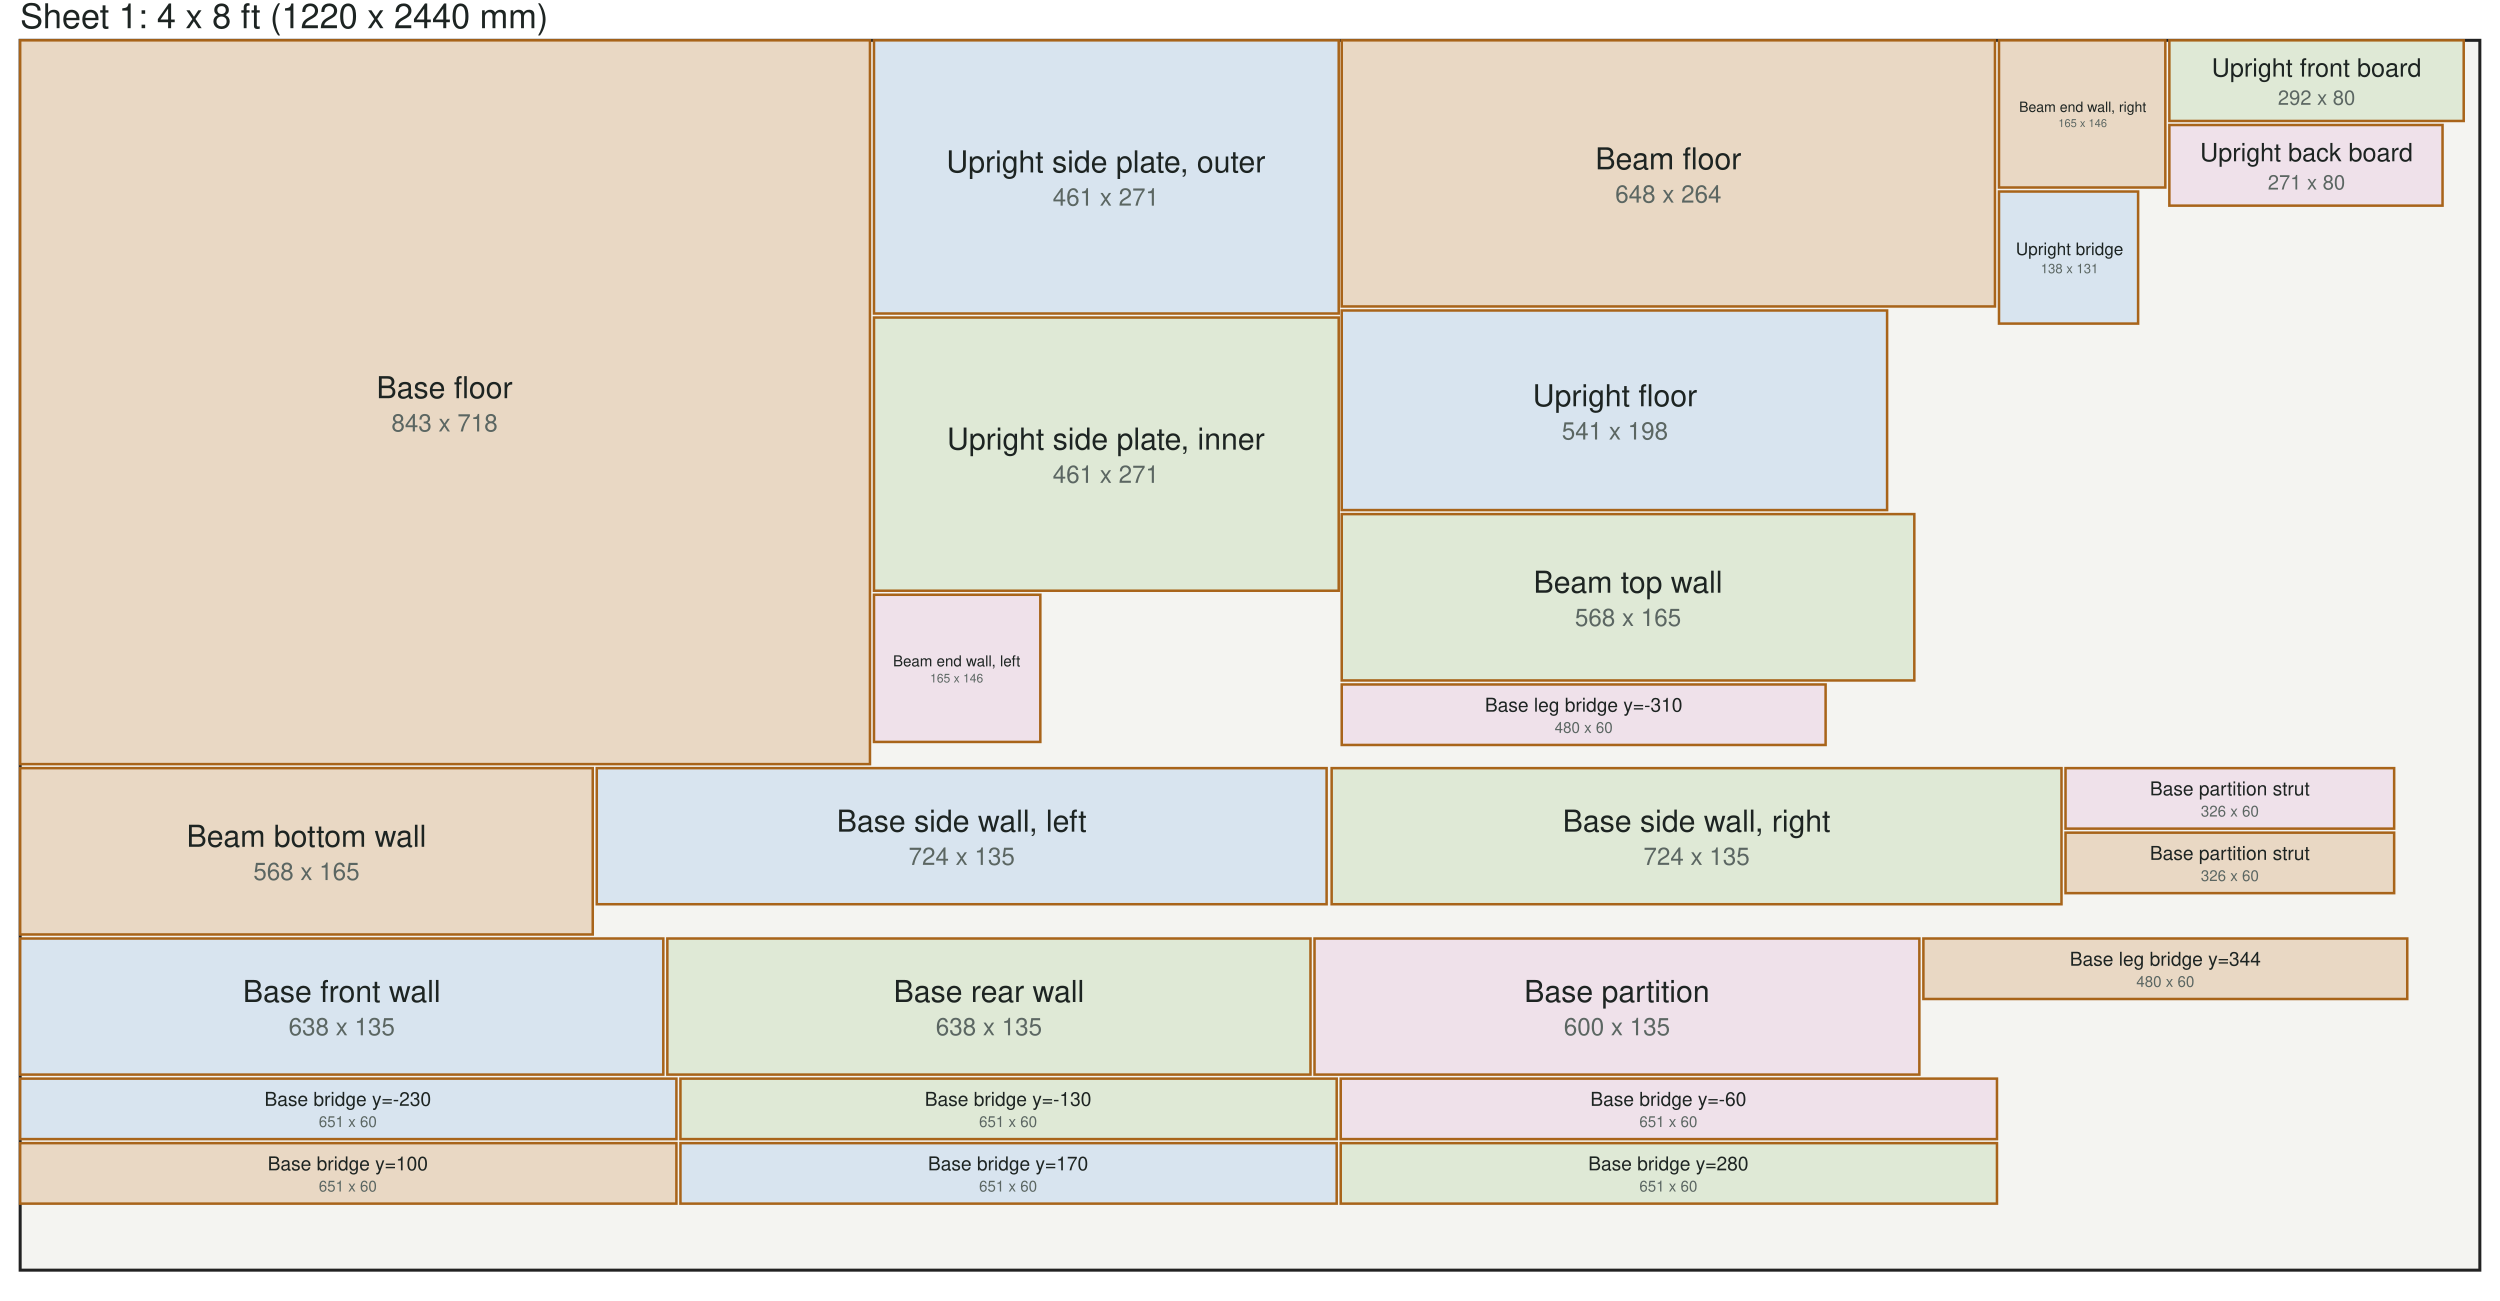
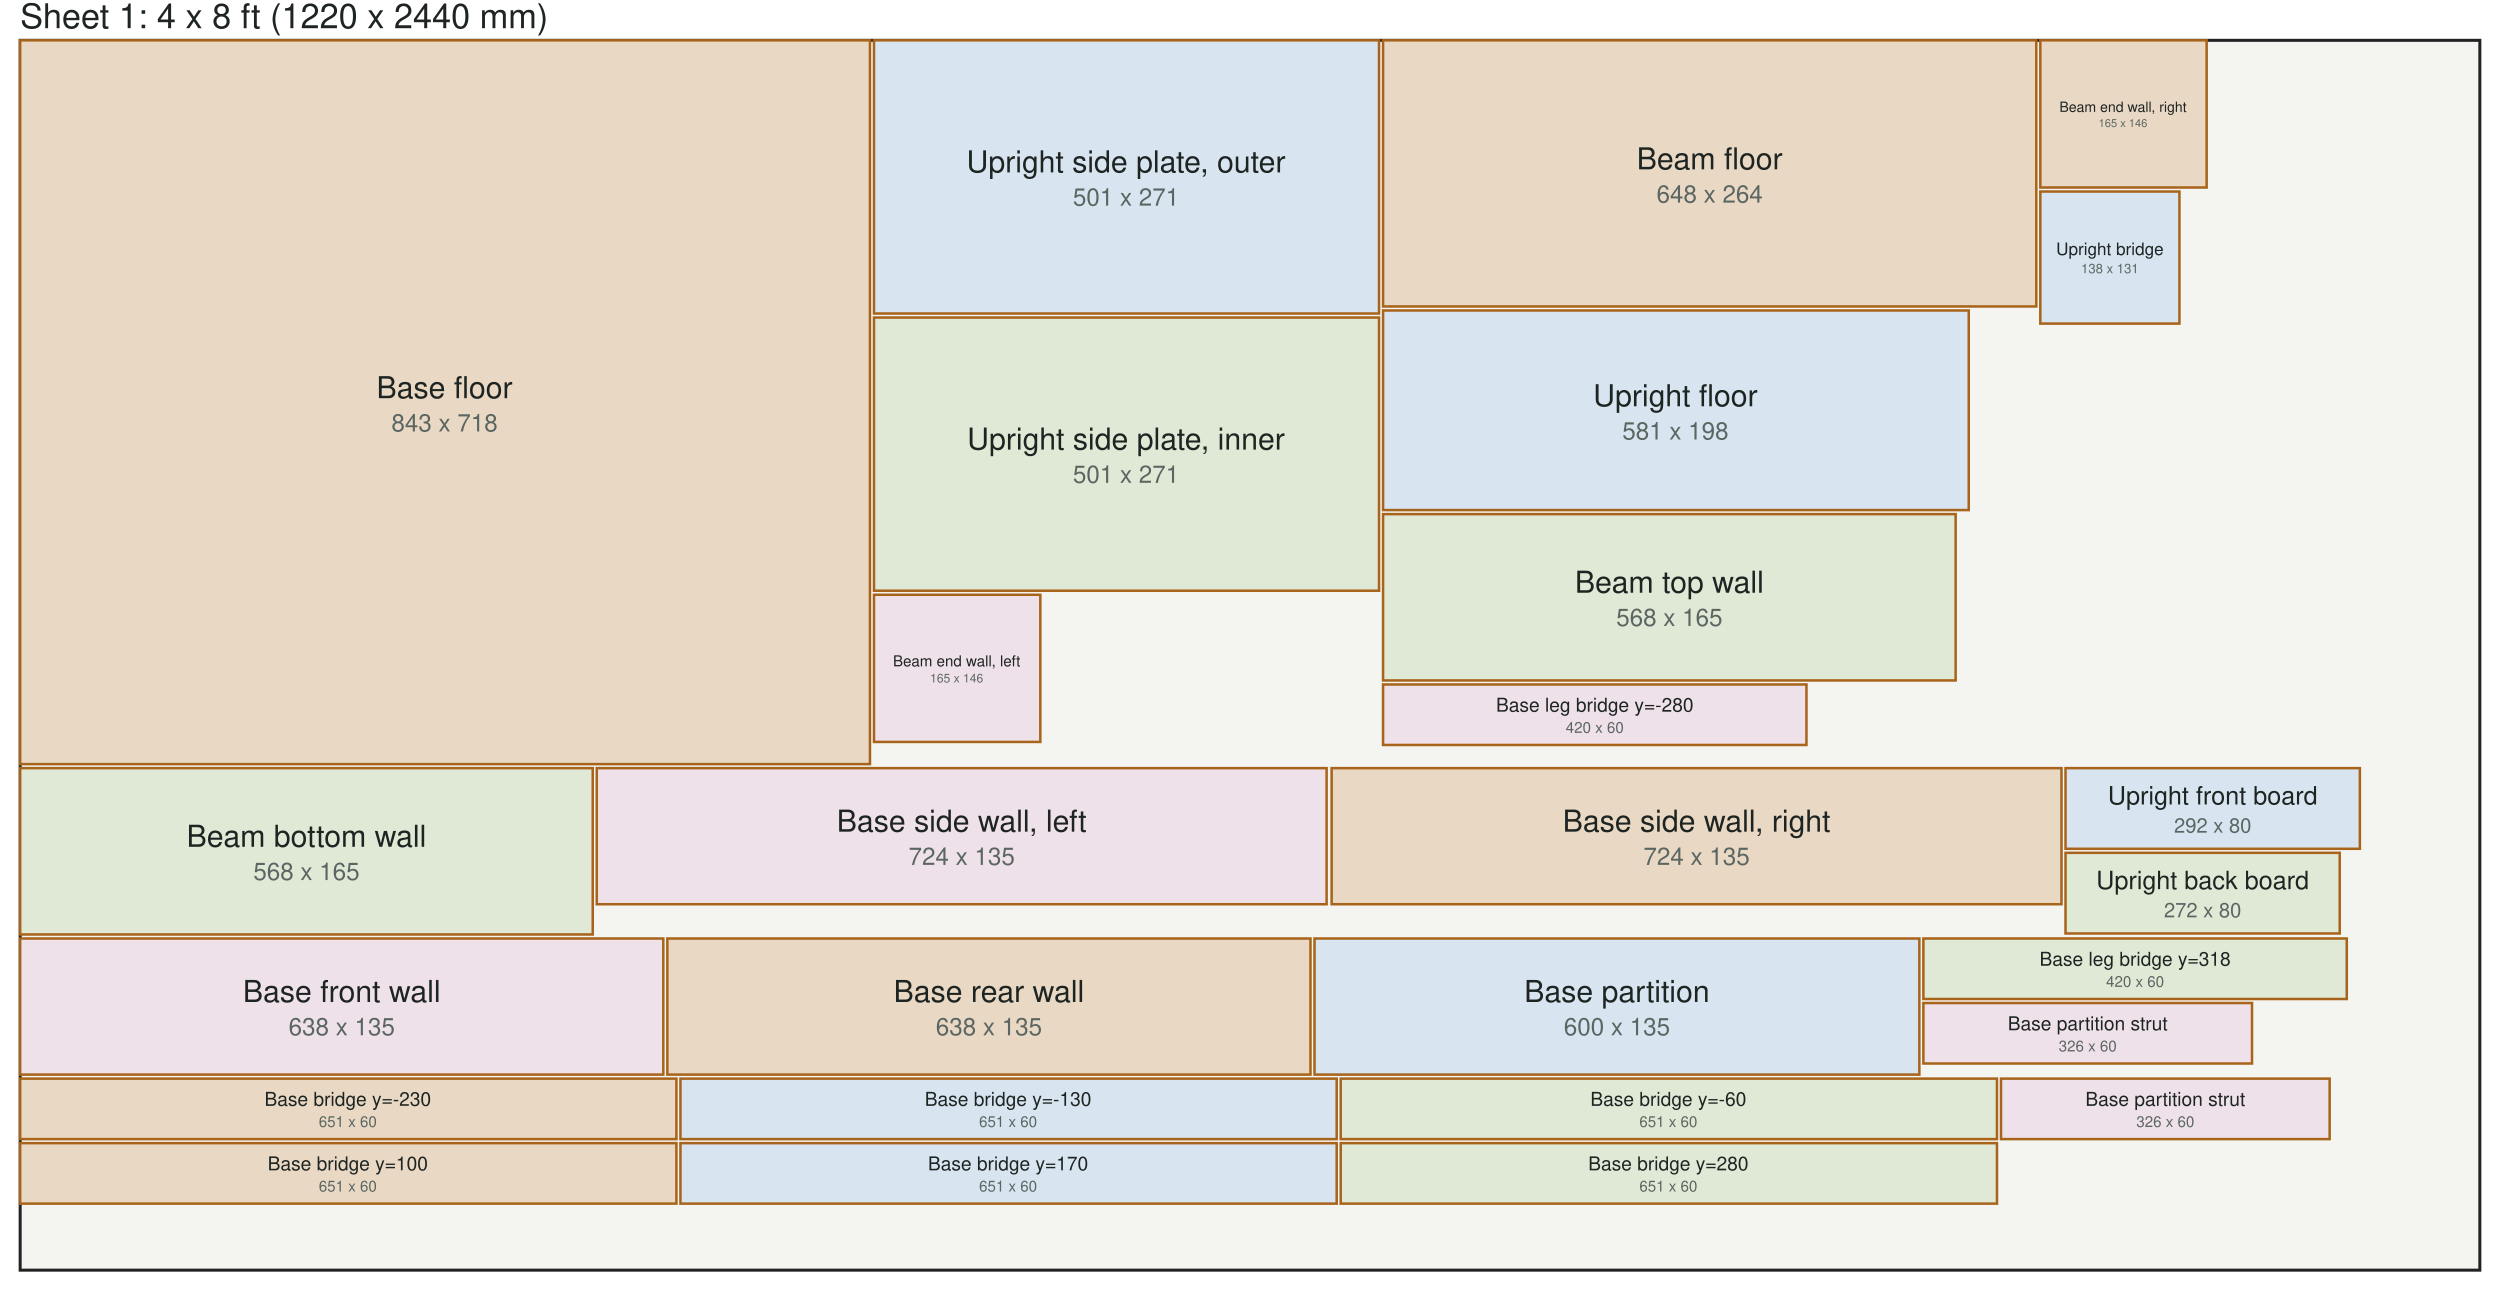
<svg xmlns="http://www.w3.org/2000/svg" viewBox="-20 -40 2480 1290" font-family="Helvetica, Arial, sans-serif">
  <text x="0" y="-12" font-size="34" fill="#1d2422">Sheet 1: 4 x 8 ft (1220 x 2440 mm)</text>
  <rect x="0" y="0" width="2440.0" height="1220.0" fill="#f4f4f1" stroke="#222" stroke-width="3" />
  <rect x="0" y="0" width="843" height="718" fill="#e9d8c4" stroke="#a8641a" stroke-width="2.5" />
  <text x="421" y="355" font-size="30" text-anchor="middle" fill="#1d2422">Base floor</text>
  <text x="421" y="388" font-size="24" text-anchor="middle" fill="#5b6662">843 x 718</text>
-   <rect x="847" y="0" width="461" height="271" fill="#d8e4ef" stroke="#a8641a" stroke-width="2.5" />
-   <text x="1077" y="131" font-size="30" text-anchor="middle" fill="#1d2422">Upright side plate, outer</text>
-   <text x="1077" y="164" font-size="24" text-anchor="middle" fill="#5b6662">461 x 271</text>
-   <rect x="847" y="275" width="461" height="271" fill="#dfe9d6" stroke="#a8641a" stroke-width="2.5" />
-   <text x="1077" y="406" font-size="30" text-anchor="middle" fill="#1d2422">Upright side plate, inner</text>
-   <text x="1077" y="439" font-size="24" text-anchor="middle" fill="#5b6662">461 x 271</text>
+   <rect x="847" y="0" width="501" height="271" fill="#d8e4ef" stroke="#a8641a" stroke-width="2.5" />
+   <text x="1097" y="131" font-size="30" text-anchor="middle" fill="#1d2422">Upright side plate, outer</text>
+   <text x="1097" y="164" font-size="24" text-anchor="middle" fill="#5b6662">501 x 271</text>
+   <rect x="847" y="275" width="501" height="271" fill="#dfe9d6" stroke="#a8641a" stroke-width="2.5" />
+   <text x="1097" y="406" font-size="30" text-anchor="middle" fill="#1d2422">Upright side plate, inner</text>
+   <text x="1097" y="439" font-size="24" text-anchor="middle" fill="#5b6662">501 x 271</text>
  <rect x="847" y="550" width="165" height="146" fill="#efe1ea" stroke="#a8641a" stroke-width="2.5" />
  <text x="929" y="621" font-size="15" text-anchor="middle" fill="#1d2422">Beam end wall, left</text>
  <text x="929" y="637" font-size="12" text-anchor="middle" fill="#5b6662">165 x 146</text>
-   <rect x="1311" y="0" width="648" height="264" fill="#e9d8c4" stroke="#a8641a" stroke-width="2.5" />
-   <text x="1635" y="128" font-size="30" text-anchor="middle" fill="#1d2422">Beam floor</text>
-   <text x="1635" y="161" font-size="24" text-anchor="middle" fill="#5b6662">648 x 264</text>
-   <rect x="1311" y="268" width="541" height="198" fill="#d8e4ef" stroke="#a8641a" stroke-width="2.5" />
-   <text x="1582" y="363" font-size="30" text-anchor="middle" fill="#1d2422">Upright floor</text>
-   <text x="1582" y="396" font-size="24" text-anchor="middle" fill="#5b6662">541 x 198</text>
-   <rect x="1311" y="470" width="568" height="165" fill="#dfe9d6" stroke="#a8641a" stroke-width="2.5" />
-   <text x="1595" y="548" font-size="30" text-anchor="middle" fill="#1d2422">Beam top wall</text>
-   <text x="1595" y="581" font-size="24" text-anchor="middle" fill="#5b6662">568 x 165</text>
-   <rect x="1311" y="639" width="480" height="60" fill="#efe1ea" stroke="#a8641a" stroke-width="2.5" />
-   <text x="1551" y="666" font-size="19" text-anchor="middle" fill="#1d2422">Base leg bridge y=-310</text>
-   <text x="1551" y="687" font-size="15" text-anchor="middle" fill="#5b6662">480 x 60</text>
-   <rect x="1963" y="0" width="165" height="146" fill="#e9d8c4" stroke="#a8641a" stroke-width="2.5" />
-   <text x="2046" y="71" font-size="14" text-anchor="middle" fill="#1d2422">Beam end wall, right</text>
-   <text x="2046" y="86" font-size="11" text-anchor="middle" fill="#5b6662">165 x 146</text>
-   <rect x="1963" y="150" width="138" height="131" fill="#d8e4ef" stroke="#a8641a" stroke-width="2.5" />
-   <text x="2033" y="213" font-size="17" text-anchor="middle" fill="#1d2422">Upright bridge</text>
-   <text x="2033" y="231" font-size="13" text-anchor="middle" fill="#5b6662">138 x 131</text>
-   <rect x="2132" y="0" width="292" height="80" fill="#dfe9d6" stroke="#a8641a" stroke-width="2.5" />
-   <text x="2278" y="36" font-size="25" text-anchor="middle" fill="#1d2422">Upright front board</text>
-   <text x="2278" y="64" font-size="20" text-anchor="middle" fill="#5b6662">292 x 80</text>
-   <rect x="2132" y="84" width="271" height="80" fill="#efe1ea" stroke="#a8641a" stroke-width="2.5" />
-   <text x="2268" y="120" font-size="25" text-anchor="middle" fill="#1d2422">Upright back board</text>
-   <text x="2268" y="148" font-size="20" text-anchor="middle" fill="#5b6662">271 x 80</text>
-   <rect x="0" y="722" width="568" height="165" fill="#e9d8c4" stroke="#a8641a" stroke-width="2.5" />
+   <rect x="1352" y="0" width="648" height="264" fill="#e9d8c4" stroke="#a8641a" stroke-width="2.5" />
+   <text x="1676" y="128" font-size="30" text-anchor="middle" fill="#1d2422">Beam floor</text>
+   <text x="1676" y="161" font-size="24" text-anchor="middle" fill="#5b6662">648 x 264</text>
+   <rect x="1352" y="268" width="581" height="198" fill="#d8e4ef" stroke="#a8641a" stroke-width="2.5" />
+   <text x="1642" y="363" font-size="30" text-anchor="middle" fill="#1d2422">Upright floor</text>
+   <text x="1642" y="396" font-size="24" text-anchor="middle" fill="#5b6662">581 x 198</text>
+   <rect x="1352" y="470" width="568" height="165" fill="#dfe9d6" stroke="#a8641a" stroke-width="2.5" />
+   <text x="1636" y="548" font-size="30" text-anchor="middle" fill="#1d2422">Beam top wall</text>
+   <text x="1636" y="581" font-size="24" text-anchor="middle" fill="#5b6662">568 x 165</text>
+   <rect x="1352" y="639" width="420" height="60" fill="#efe1ea" stroke="#a8641a" stroke-width="2.5" />
+   <text x="1562" y="666" font-size="19" text-anchor="middle" fill="#1d2422">Base leg bridge y=-280</text>
+   <text x="1562" y="687" font-size="15" text-anchor="middle" fill="#5b6662">420 x 60</text>
+   <rect x="2004" y="0" width="165" height="146" fill="#e9d8c4" stroke="#a8641a" stroke-width="2.5" />
+   <text x="2086" y="71" font-size="14" text-anchor="middle" fill="#1d2422">Beam end wall, right</text>
+   <text x="2086" y="86" font-size="11" text-anchor="middle" fill="#5b6662">165 x 146</text>
+   <rect x="2004" y="150" width="138" height="131" fill="#d8e4ef" stroke="#a8641a" stroke-width="2.5" />
+   <text x="2073" y="213" font-size="17" text-anchor="middle" fill="#1d2422">Upright bridge</text>
+   <text x="2073" y="231" font-size="13" text-anchor="middle" fill="#5b6662">138 x 131</text>
+   <rect x="0" y="722" width="568" height="165" fill="#dfe9d6" stroke="#a8641a" stroke-width="2.5" />
  <text x="284" y="800" font-size="30" text-anchor="middle" fill="#1d2422">Beam bottom wall</text>
  <text x="284" y="833" font-size="24" text-anchor="middle" fill="#5b6662">568 x 165</text>
-   <rect x="572" y="722" width="724" height="135" fill="#d8e4ef" stroke="#a8641a" stroke-width="2.5" />
+   <rect x="572" y="722" width="724" height="135" fill="#efe1ea" stroke="#a8641a" stroke-width="2.5" />
  <text x="934" y="785" font-size="30" text-anchor="middle" fill="#1d2422">Base side wall, left</text>
  <text x="934" y="818" font-size="24" text-anchor="middle" fill="#5b6662">724 x 135</text>
-   <rect x="1301" y="722" width="724" height="135" fill="#dfe9d6" stroke="#a8641a" stroke-width="2.5" />
+   <rect x="1301" y="722" width="724" height="135" fill="#e9d8c4" stroke="#a8641a" stroke-width="2.5" />
  <text x="1663" y="785" font-size="30" text-anchor="middle" fill="#1d2422">Base side wall, right</text>
  <text x="1663" y="818" font-size="24" text-anchor="middle" fill="#5b6662">724 x 135</text>
-   <rect x="2029" y="722" width="326" height="60" fill="#efe1ea" stroke="#a8641a" stroke-width="2.5" />
-   <text x="2192" y="749" font-size="19" text-anchor="middle" fill="#1d2422">Base partition strut</text>
-   <text x="2192" y="770" font-size="15" text-anchor="middle" fill="#5b6662">326 x 60</text>
-   <rect x="2029" y="786" width="326" height="60" fill="#e9d8c4" stroke="#a8641a" stroke-width="2.5" />
-   <text x="2192" y="813" font-size="19" text-anchor="middle" fill="#1d2422">Base partition strut</text>
-   <text x="2192" y="834" font-size="15" text-anchor="middle" fill="#5b6662">326 x 60</text>
-   <rect x="0" y="891" width="638" height="135" fill="#d8e4ef" stroke="#a8641a" stroke-width="2.5" />
+   <rect x="2029" y="722" width="292" height="80" fill="#d8e4ef" stroke="#a8641a" stroke-width="2.5" />
+   <text x="2175" y="758" font-size="25" text-anchor="middle" fill="#1d2422">Upright front board</text>
+   <text x="2175" y="786" font-size="20" text-anchor="middle" fill="#5b6662">292 x 80</text>
+   <rect x="2029" y="806" width="272" height="80" fill="#dfe9d6" stroke="#a8641a" stroke-width="2.5" />
+   <text x="2165" y="842" font-size="25" text-anchor="middle" fill="#1d2422">Upright back board</text>
+   <text x="2165" y="870" font-size="20" text-anchor="middle" fill="#5b6662">272 x 80</text>
+   <rect x="0" y="891" width="638" height="135" fill="#efe1ea" stroke="#a8641a" stroke-width="2.5" />
  <text x="319" y="954" font-size="30" text-anchor="middle" fill="#1d2422">Base front wall</text>
  <text x="319" y="987" font-size="24" text-anchor="middle" fill="#5b6662">638 x 135</text>
-   <rect x="642" y="891" width="638" height="135" fill="#dfe9d6" stroke="#a8641a" stroke-width="2.5" />
+   <rect x="642" y="891" width="638" height="135" fill="#e9d8c4" stroke="#a8641a" stroke-width="2.5" />
  <text x="961" y="954" font-size="30" text-anchor="middle" fill="#1d2422">Base rear wall</text>
  <text x="961" y="987" font-size="24" text-anchor="middle" fill="#5b6662">638 x 135</text>
-   <rect x="1284" y="891" width="600" height="135" fill="#efe1ea" stroke="#a8641a" stroke-width="2.5" />
+   <rect x="1284" y="891" width="600" height="135" fill="#d8e4ef" stroke="#a8641a" stroke-width="2.5" />
  <text x="1584" y="954" font-size="30" text-anchor="middle" fill="#1d2422">Base partition</text>
  <text x="1584" y="987" font-size="24" text-anchor="middle" fill="#5b6662">600 x 135</text>
-   <rect x="1888" y="891" width="480" height="60" fill="#e9d8c4" stroke="#a8641a" stroke-width="2.5" />
-   <text x="2128" y="918" font-size="19" text-anchor="middle" fill="#1d2422">Base leg bridge y=344</text>
-   <text x="2128" y="939" font-size="15" text-anchor="middle" fill="#5b6662">480 x 60</text>
-   <rect x="0" y="1030" width="651" height="60" fill="#d8e4ef" stroke="#a8641a" stroke-width="2.5" />
+   <rect x="1888" y="891" width="420" height="60" fill="#dfe9d6" stroke="#a8641a" stroke-width="2.5" />
+   <text x="2098" y="918" font-size="19" text-anchor="middle" fill="#1d2422">Base leg bridge y=318</text>
+   <text x="2098" y="939" font-size="15" text-anchor="middle" fill="#5b6662">420 x 60</text>
+   <rect x="1888" y="955" width="326" height="60" fill="#efe1ea" stroke="#a8641a" stroke-width="2.5" />
+   <text x="2051" y="982" font-size="19" text-anchor="middle" fill="#1d2422">Base partition strut</text>
+   <text x="2051" y="1003" font-size="15" text-anchor="middle" fill="#5b6662">326 x 60</text>
+   <rect x="0" y="1030" width="651" height="60" fill="#e9d8c4" stroke="#a8641a" stroke-width="2.5" />
  <text x="325" y="1057" font-size="19" text-anchor="middle" fill="#1d2422">Base bridge y=-230</text>
  <text x="325" y="1078" font-size="15" text-anchor="middle" fill="#5b6662">651 x 60</text>
-   <rect x="655" y="1030" width="651" height="60" fill="#dfe9d6" stroke="#a8641a" stroke-width="2.5" />
+   <rect x="655" y="1030" width="651" height="60" fill="#d8e4ef" stroke="#a8641a" stroke-width="2.5" />
  <text x="980" y="1057" font-size="19" text-anchor="middle" fill="#1d2422">Base bridge y=-130</text>
  <text x="980" y="1078" font-size="15" text-anchor="middle" fill="#5b6662">651 x 60</text>
-   <rect x="1310" y="1030" width="651" height="60" fill="#efe1ea" stroke="#a8641a" stroke-width="2.5" />
+   <rect x="1310" y="1030" width="651" height="60" fill="#dfe9d6" stroke="#a8641a" stroke-width="2.5" />
  <text x="1635" y="1057" font-size="19" text-anchor="middle" fill="#1d2422">Base bridge y=-60</text>
  <text x="1635" y="1078" font-size="15" text-anchor="middle" fill="#5b6662">651 x 60</text>
+   <rect x="1965" y="1030" width="326" height="60" fill="#efe1ea" stroke="#a8641a" stroke-width="2.5" />
+   <text x="2128" y="1057" font-size="19" text-anchor="middle" fill="#1d2422">Base partition strut</text>
+   <text x="2128" y="1078" font-size="15" text-anchor="middle" fill="#5b6662">326 x 60</text>
  <rect x="0" y="1094" width="651" height="60" fill="#e9d8c4" stroke="#a8641a" stroke-width="2.5" />
  <text x="325" y="1121" font-size="19" text-anchor="middle" fill="#1d2422">Base bridge y=100</text>
  <text x="325" y="1142" font-size="15" text-anchor="middle" fill="#5b6662">651 x 60</text>
  <rect x="655" y="1094" width="651" height="60" fill="#d8e4ef" stroke="#a8641a" stroke-width="2.5" />
  <text x="980" y="1121" font-size="19" text-anchor="middle" fill="#1d2422">Base bridge y=170</text>
  <text x="980" y="1142" font-size="15" text-anchor="middle" fill="#5b6662">651 x 60</text>
  <rect x="1310" y="1094" width="651" height="60" fill="#dfe9d6" stroke="#a8641a" stroke-width="2.5" />
  <text x="1635" y="1121" font-size="19" text-anchor="middle" fill="#1d2422">Base bridge y=280</text>
  <text x="1635" y="1142" font-size="15" text-anchor="middle" fill="#5b6662">651 x 60</text>
</svg>
